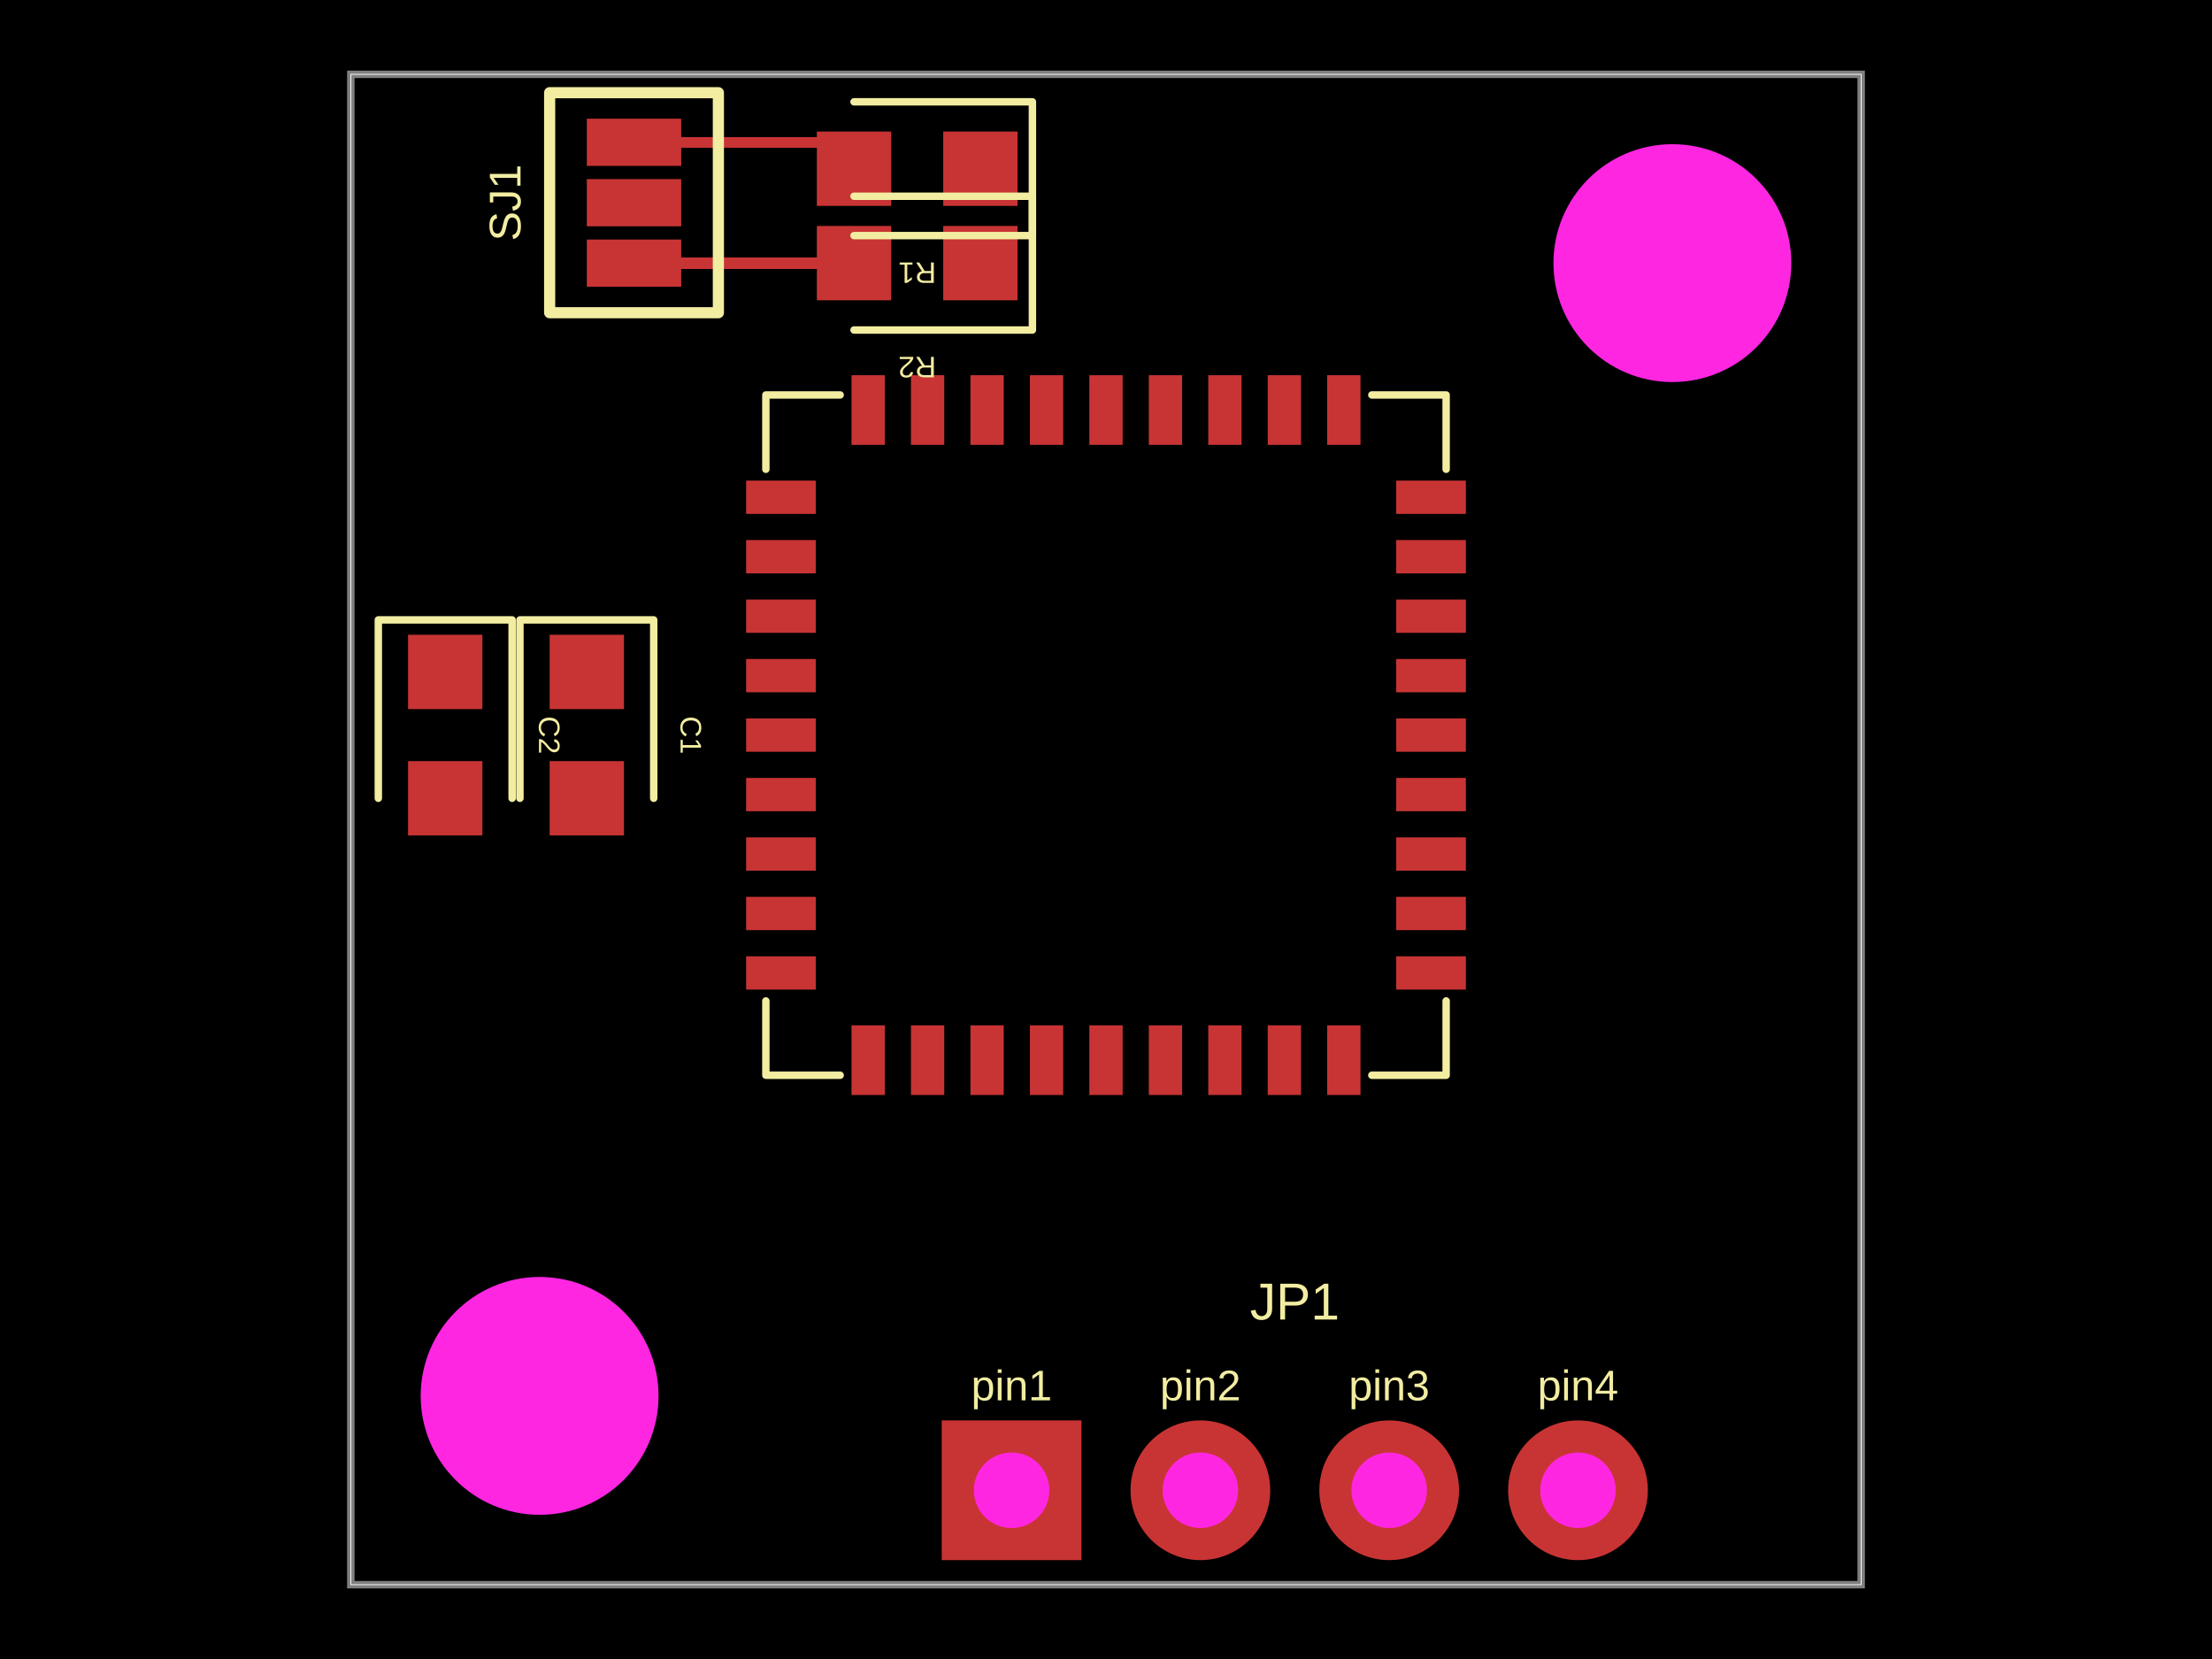
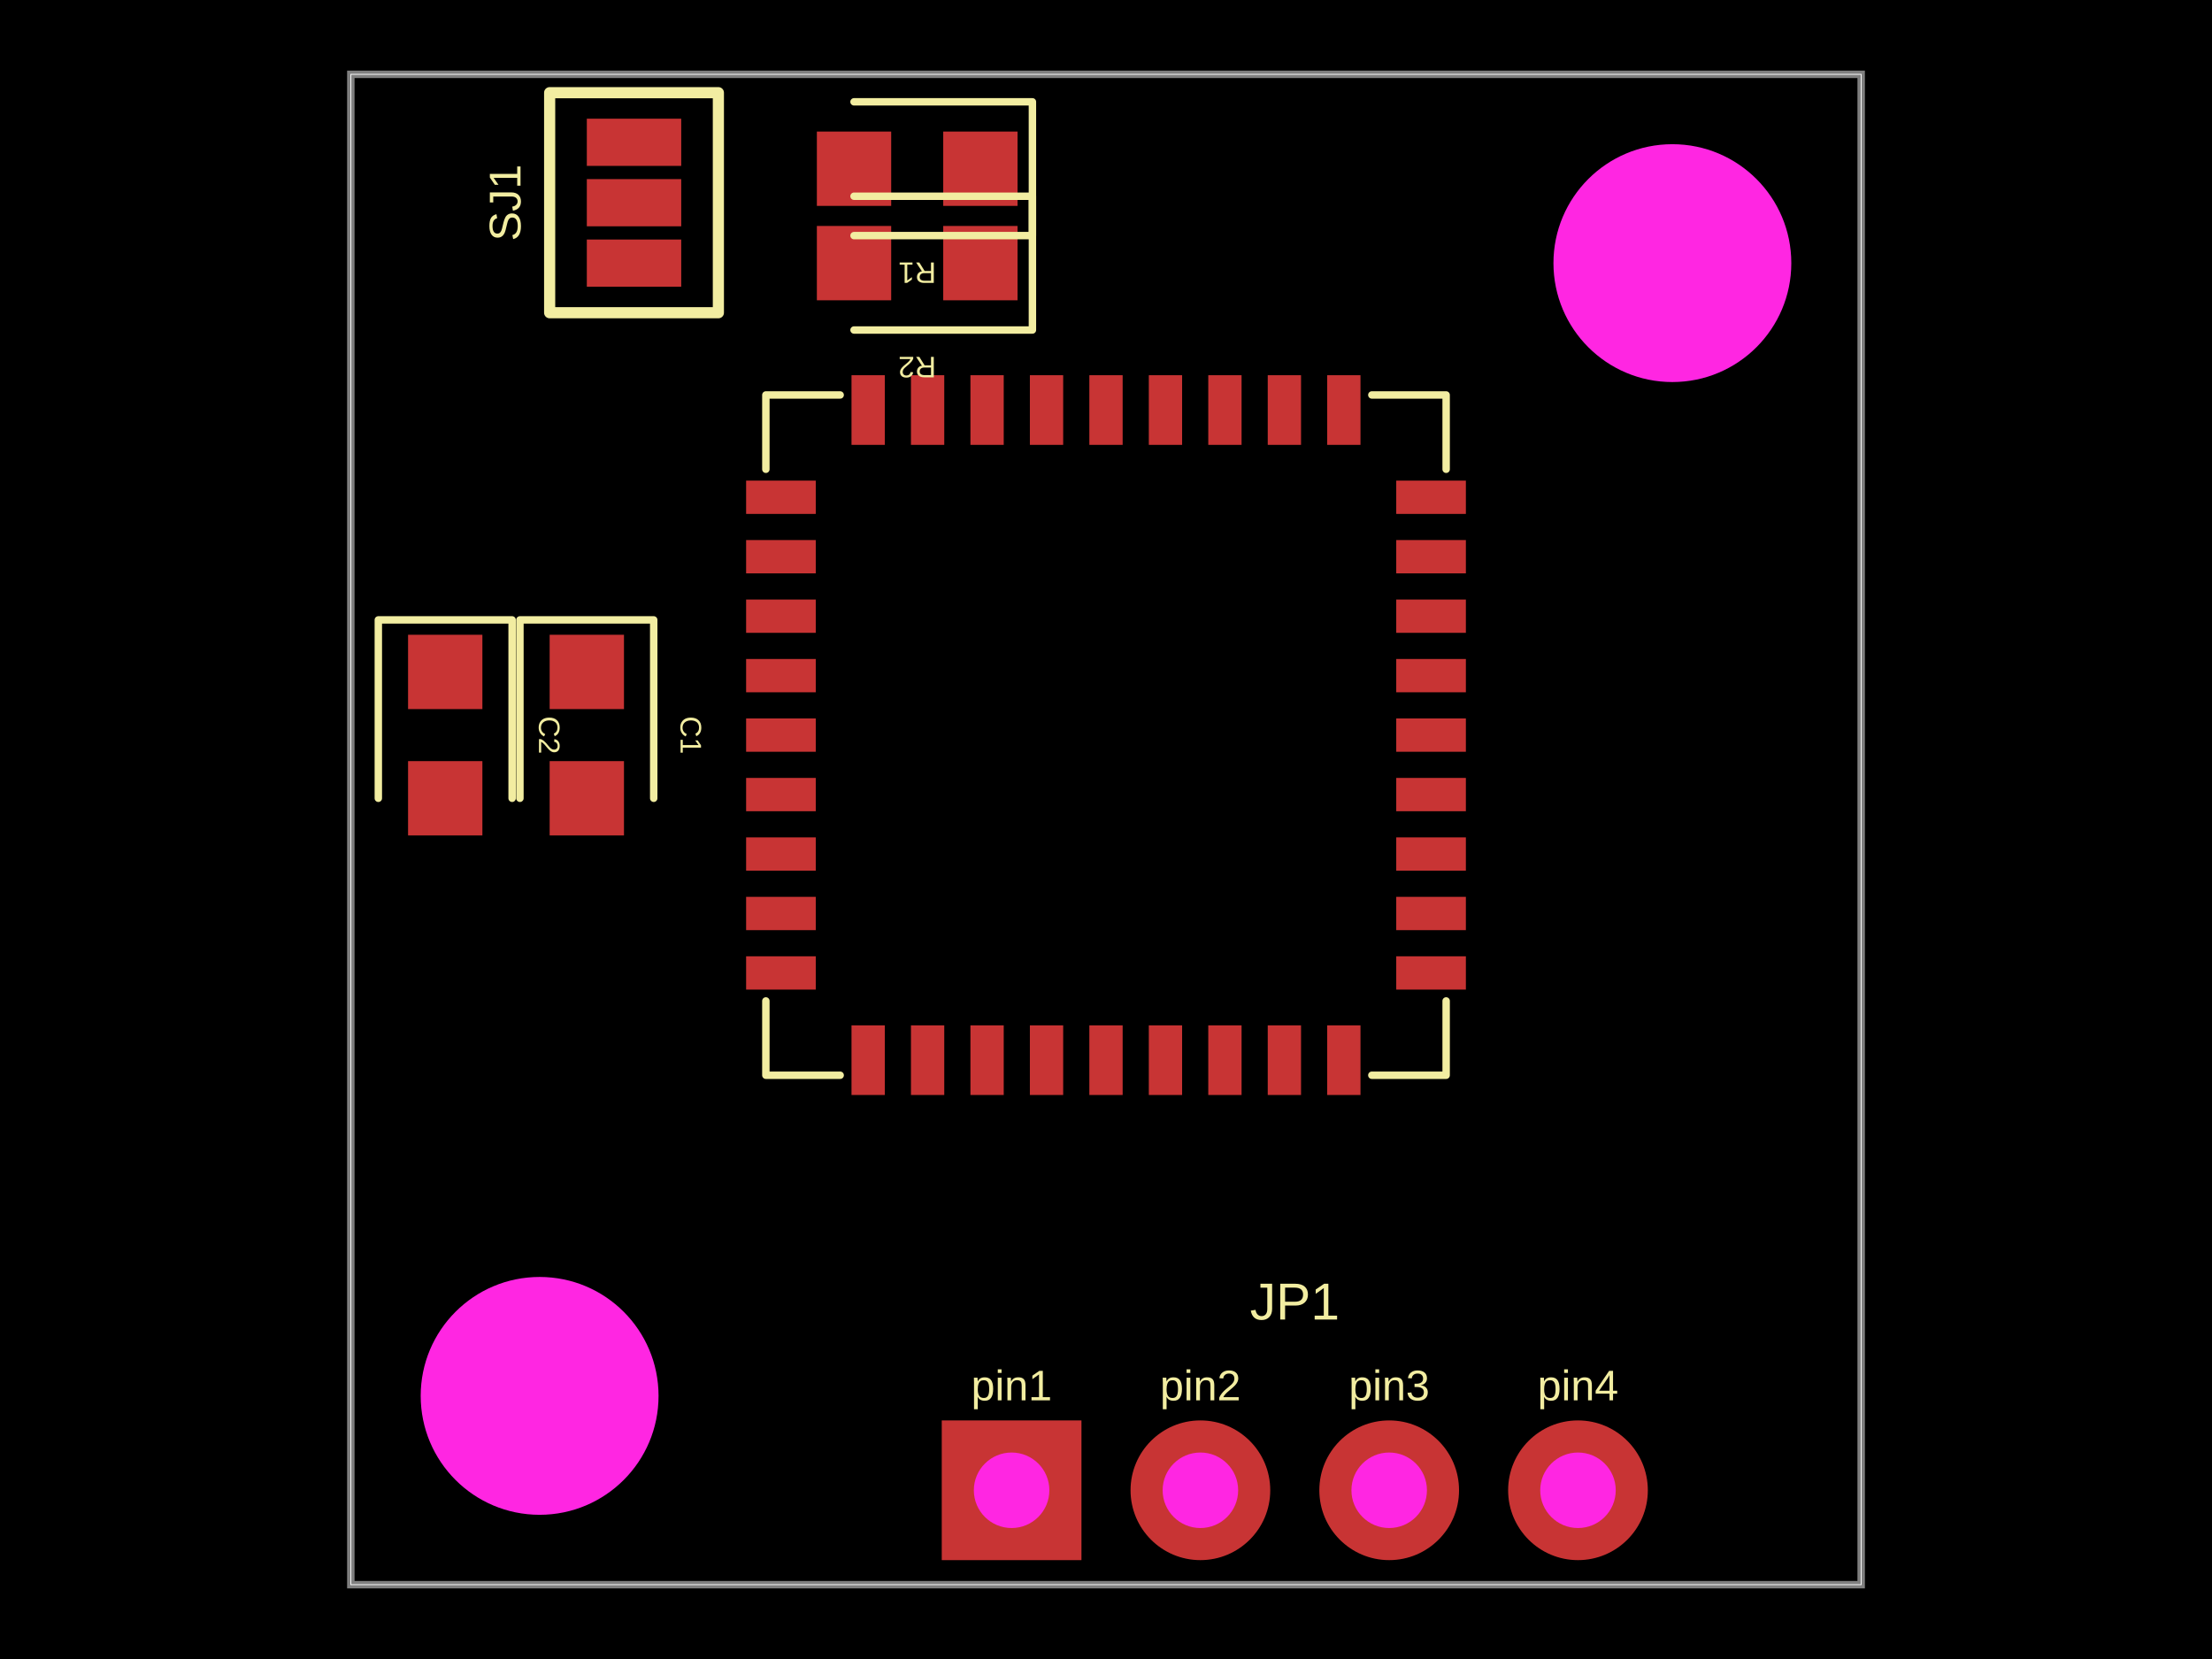
<svg xmlns="http://www.w3.org/2000/svg" width="800" height="600">
  <style />
  <rect class="boundary" x="0" y="0" fill="#000" width="800" height="600" />
  <rect class="pcb-boundary" fill="none" stroke="#fff" stroke-width="0.3" x="126.882" y="26.882" width="546.237" height="546.237" />
  <path class="pcb-board" d="M 126.882 573.118 L 673.118 573.118 L 673.118 26.882 L 126.882 26.882 Z" fill="none" stroke="rgba(255, 255, 255, 0.5)" stroke-width="2.688" />
  <rect class="pcb-pad" fill="rgb(200, 52, 52)" x="269.842" y="173.82" width="25.188" height="12.043" />
  <rect class="pcb-pad" fill="rgb(200, 52, 52)" x="269.842" y="195.321" width="25.188" height="12.043" />
  <rect class="pcb-pad" fill="rgb(200, 52, 52)" x="269.842" y="216.829" width="25.188" height="12.043" />
  <rect class="pcb-pad" fill="rgb(200, 52, 52)" x="269.842" y="238.331" width="25.188" height="12.043" />
  <rect class="pcb-pad" fill="rgb(200, 52, 52)" x="269.842" y="259.839" width="25.188" height="12.043" />
  <rect class="pcb-pad" fill="rgb(200, 52, 52)" x="269.842" y="281.347" width="25.188" height="12.043" />
  <rect class="pcb-pad" fill="rgb(200, 52, 52)" x="269.842" y="302.848" width="25.188" height="12.043" />
  <rect class="pcb-pad" fill="rgb(200, 52, 52)" x="269.842" y="324.356" width="25.188" height="12.043" />
  <rect class="pcb-pad" fill="rgb(200, 52, 52)" x="269.842" y="345.857" width="25.188" height="12.043" />
  <rect class="pcb-pad" fill="rgb(200, 52, 52)" x="307.96" y="370.83" width="12.043" height="25.188" />
  <rect class="pcb-pad" fill="rgb(200, 52, 52)" x="329.461" y="370.83" width="12.043" height="25.188" />
  <rect class="pcb-pad" fill="rgb(200, 52, 52)" x="350.969" y="370.83" width="12.043" height="25.188" />
  <rect class="pcb-pad" fill="rgb(200, 52, 52)" x="372.47" y="370.83" width="12.043" height="25.188" />
  <rect class="pcb-pad" fill="rgb(200, 52, 52)" x="393.978" y="370.83" width="12.043" height="25.188" />
  <rect class="pcb-pad" fill="rgb(200, 52, 52)" x="415.486" y="370.83" width="12.043" height="25.188" />
  <rect class="pcb-pad" fill="rgb(200, 52, 52)" x="436.988" y="370.83" width="12.043" height="25.188" />
  <rect class="pcb-pad" fill="rgb(200, 52, 52)" x="458.496" y="370.83" width="12.043" height="25.188" />
  <rect class="pcb-pad" fill="rgb(200, 52, 52)" x="479.997" y="370.83" width="12.043" height="25.188" />
  <rect class="pcb-pad" fill="rgb(200, 52, 52)" x="504.97" y="345.857" width="25.188" height="12.043" />
  <rect class="pcb-pad" fill="rgb(200, 52, 52)" x="504.97" y="324.356" width="25.188" height="12.043" />
  <rect class="pcb-pad" fill="rgb(200, 52, 52)" x="504.97" y="302.848" width="25.188" height="12.043" />
  <rect class="pcb-pad" fill="rgb(200, 52, 52)" x="504.97" y="281.347" width="25.188" height="12.043" />
  <rect class="pcb-pad" fill="rgb(200, 52, 52)" x="504.97" y="259.839" width="25.188" height="12.043" />
  <rect class="pcb-pad" fill="rgb(200, 52, 52)" x="504.97" y="238.331" width="25.188" height="12.043" />
  <rect class="pcb-pad" fill="rgb(200, 52, 52)" x="504.97" y="216.829" width="25.188" height="12.043" />
  <rect class="pcb-pad" fill="rgb(200, 52, 52)" x="504.97" y="195.321" width="25.188" height="12.043" />
  <rect class="pcb-pad" fill="rgb(200, 52, 52)" x="504.97" y="173.82" width="25.188" height="12.043" />
  <rect class="pcb-pad" fill="rgb(200, 52, 52)" x="479.997" y="135.702" width="12.043" height="25.188" />
  <rect class="pcb-pad" fill="rgb(200, 52, 52)" x="458.496" y="135.702" width="12.043" height="25.188" />
  <rect class="pcb-pad" fill="rgb(200, 52, 52)" x="436.988" y="135.702" width="12.043" height="25.188" />
  <rect class="pcb-pad" fill="rgb(200, 52, 52)" x="415.486" y="135.702" width="12.043" height="25.188" />
  <rect class="pcb-pad" fill="rgb(200, 52, 52)" x="393.978" y="135.702" width="12.043" height="25.188" />
  <rect class="pcb-pad" fill="rgb(200, 52, 52)" x="372.47" y="135.702" width="12.043" height="25.188" />
  <rect class="pcb-pad" fill="rgb(200, 52, 52)" x="350.969" y="135.702" width="12.043" height="25.188" />
  <rect class="pcb-pad" fill="rgb(200, 52, 52)" x="329.461" y="135.702" width="12.043" height="25.188" />
  <rect class="pcb-pad" fill="rgb(200, 52, 52)" x="307.96" y="135.702" width="12.043" height="25.188" />
  <rect class="pcb-pad" fill="rgb(200, 52, 52)" x="-13.441" y="-13.441" width="26.882" height="26.882" transform="translate(354.5699 61.02151) rotate(-180)" />
  <rect class="pcb-pad" fill="rgb(200, 52, 52)" x="-13.441" y="-13.441" width="26.882" height="26.882" transform="translate(308.871 61.02151) rotate(-180)" />
  <rect class="pcb-pad" fill="rgb(200, 52, 52)" x="-13.441" y="-13.441" width="26.882" height="26.882" transform="translate(354.5699 95.16129) rotate(-180)" />
  <rect class="pcb-pad" fill="rgb(200, 52, 52)" x="-13.441" y="-13.441" width="26.882" height="26.882" transform="translate(308.871 95.16129) rotate(-180)" />
  <rect class="pcb-pad" fill="rgb(200, 52, 52)" x="212.231" y="86.626" width="34.14" height="17.07" />
  <rect class="pcb-pad" fill="rgb(200, 52, 52)" x="212.231" y="64.777" width="34.14" height="17.07" />
  <rect class="pcb-pad" fill="rgb(200, 52, 52)" x="212.231" y="42.927" width="34.14" height="17.07" />
  <rect class="pcb-pad" fill="rgb(200, 52, 52)" x="198.79" y="229.57" width="26.882" height="26.882" />
  <rect class="pcb-pad" fill="rgb(200, 52, 52)" x="198.79" y="275.269" width="26.882" height="26.882" />
  <rect class="pcb-pad" fill="rgb(200, 52, 52)" x="147.581" y="229.57" width="26.882" height="26.882" />
  <rect class="pcb-pad" fill="rgb(200, 52, 52)" x="147.581" y="275.269" width="26.882" height="26.882" />
-   <path class="pcb-trace" stroke="rgb(200, 52, 52)" fill="none" d="M 229.301 95.161 L 308.871 95.161" stroke-width="4.032" stroke-linecap="round" stroke-linejoin="round" shape-rendering="crispEdges" data-layer="top" />
-   <path class="pcb-trace" stroke="rgb(200, 52, 52)" fill="none" d="M 308.871 95.161 L 308.871 95.161" stroke-width="4.032" stroke-linecap="round" stroke-linejoin="round" shape-rendering="crispEdges" data-layer="top" />
-   <path class="pcb-trace" stroke="rgb(200, 52, 52)" fill="none" d="M 229.301 51.462 L 299.312 51.462" stroke-width="4.032" stroke-linecap="round" stroke-linejoin="round" shape-rendering="crispEdges" data-layer="top" />
-   <path class="pcb-trace" stroke="rgb(200, 52, 52)" fill="none" d="M 299.312 51.462 L 308.871 61.022" stroke-width="4.032" stroke-linecap="round" stroke-linejoin="round" shape-rendering="crispEdges" data-layer="top" />
  <path class="pcb-silkscreen pcb-silkscreen-top" d="M 276.984 169.721 L 276.984 142.844 L 303.86 142.844" fill="none" stroke="#f2eda1" stroke-width="2.688" stroke-linecap="round" stroke-linejoin="round" data-pcb-component-id="null" data-pcb-silkscreen-path-id="pcb_silkscreen_path_0" />
  <path class="pcb-silkscreen pcb-silkscreen-top" d="M 523.016 169.721 L 523.016 142.844 L 496.14 142.844" fill="none" stroke="#f2eda1" stroke-width="2.688" stroke-linecap="round" stroke-linejoin="round" data-pcb-component-id="null" data-pcb-silkscreen-path-id="pcb_silkscreen_path_1" />
  <path class="pcb-silkscreen pcb-silkscreen-top" d="M 523.016 362 L 523.016 388.876 L 496.14 388.876" fill="none" stroke="#f2eda1" stroke-width="2.688" stroke-linecap="round" stroke-linejoin="round" data-pcb-component-id="null" data-pcb-silkscreen-path-id="pcb_silkscreen_path_2" />
  <path class="pcb-silkscreen pcb-silkscreen-top" d="M 276.984 362 L 276.984 388.876 L 303.86 388.876" fill="none" stroke="#f2eda1" stroke-width="2.688" stroke-linecap="round" stroke-linejoin="round" data-pcb-component-id="null" data-pcb-silkscreen-path-id="pcb_silkscreen_path_3" />
  <path class="pcb-silkscreen pcb-silkscreen-top" d="M 308.871 85.215 L 373.387 85.215 L 373.387 36.828 L 308.871 36.828" fill="none" stroke="#f2eda1" stroke-width="2.688" stroke-linecap="round" stroke-linejoin="round" data-pcb-component-id="pcb_component_1" data-pcb-silkscreen-path-id="pcb_silkscreen_path_4" />
  <path class="pcb-silkscreen pcb-silkscreen-top" d="M 308.871 119.355 L 373.387 119.355 L 373.387 70.968 L 308.871 70.968" fill="none" stroke="#f2eda1" stroke-width="2.688" stroke-linecap="round" stroke-linejoin="round" data-pcb-component-id="pcb_component_2" data-pcb-silkscreen-path-id="pcb_silkscreen_path_5" />
  <path class="pcb-silkscreen pcb-silkscreen-top" d="M 259.812 113.105 L 259.812 33.519 L 198.79 33.519 L 198.79 113.105 L 259.812 113.105 Z" fill="none" stroke="#f2eda1" stroke-width="4.032" stroke-linecap="round" stroke-linejoin="round" data-pcb-component-id="pcb_component_3" data-pcb-silkscreen-path-id="pcb_silkscreen_path_6" />
  <path class="pcb-silkscreen pcb-silkscreen-top" d="M 236.425 288.71 L 236.425 224.194 L 188.038 224.194 L 188.038 288.71" fill="none" stroke="#f2eda1" stroke-width="2.688" stroke-linecap="round" stroke-linejoin="round" data-pcb-component-id="pcb_component_4" data-pcb-silkscreen-path-id="pcb_silkscreen_path_7" />
  <path class="pcb-silkscreen pcb-silkscreen-top" d="M 185.215 288.71 L 185.215 224.194 L 136.828 224.194 L 136.828 288.71" fill="none" stroke="#f2eda1" stroke-width="2.688" stroke-linecap="round" stroke-linejoin="round" data-pcb-component-id="pcb_component_5" data-pcb-silkscreen-path-id="pcb_silkscreen_path_8" />
  <text x="0" y="0" dx="0" dy="0" fill="#f2eda1" font-family="Arial, sans-serif" font-size="10.753" text-anchor="middle" dominant-baseline="central" transform="matrix(-1,1.2246467991473532e-16,-1.2246467991473532e-16,-1,331.7204,98.65591)" class="pcb-silkscreen-text pcb-silkscreen-top" data-pcb-silkscreen-text-id="pcb_component_1" stroke="none">R1</text>
  <text x="0" y="0" dx="0" dy="0" fill="#f2eda1" font-family="Arial, sans-serif" font-size="10.753" text-anchor="middle" dominant-baseline="central" transform="matrix(-1,1.2246467991473532e-16,-1.2246467991473532e-16,-1,331.7204,132.7957)" class="pcb-silkscreen-text pcb-silkscreen-top" data-pcb-silkscreen-text-id="pcb_component_2" stroke="none">R2</text>
  <text x="0" y="0" dx="0" dy="0" fill="#f2eda1" font-family="Arial, sans-serif" font-size="16.129" text-anchor="middle" dominant-baseline="central" transform="matrix(-1.8369701987210297e-16,-1,1,-1.8369701987210297e-16,182.6613,73.31183)" class="pcb-silkscreen-text pcb-silkscreen-top" data-pcb-silkscreen-text-id="pcb_component_3" stroke="none">SJ1</text>
  <text x="0" y="0" dx="0" dy="0" fill="#f2eda1" font-family="Arial, sans-serif" font-size="10.753" text-anchor="middle" dominant-baseline="central" transform="matrix(6.123233995736766e-17,1,-1,6.123233995736766e-17,249.8656,265.8602)" class="pcb-silkscreen-text pcb-silkscreen-top" data-pcb-silkscreen-text-id="pcb_component_4" stroke="none">C1</text>
  <text x="0" y="0" dx="0" dy="0" fill="#f2eda1" font-family="Arial, sans-serif" font-size="10.753" text-anchor="middle" dominant-baseline="central" transform="matrix(6.123233995736766e-17,1,-1,6.123233995736766e-17,198.6559,265.8602)" class="pcb-silkscreen-text pcb-silkscreen-top" data-pcb-silkscreen-text-id="pcb_component_5" stroke="none">C2</text>
  <text x="0" y="0" dx="0" dy="0" fill="#f2eda1" font-family="Arial, sans-serif" font-size="15.482" text-anchor="middle" dominant-baseline="central" transform="matrix(1,0,0,1,365.8602,501.0833)" class="pcb-silkscreen-text pcb-silkscreen-top" data-pcb-silkscreen-text-id="pcb_component_6" stroke="none">pin1</text>
  <text x="0" y="0" dx="0" dy="0" fill="#f2eda1" font-family="Arial, sans-serif" font-size="15.482" text-anchor="middle" dominant-baseline="central" transform="matrix(1,0,0,1,434.1398,501.0833)" class="pcb-silkscreen-text pcb-silkscreen-top" data-pcb-silkscreen-text-id="pcb_component_6" stroke="none">pin2</text>
  <text x="0" y="0" dx="0" dy="0" fill="#f2eda1" font-family="Arial, sans-serif" font-size="15.482" text-anchor="middle" dominant-baseline="central" transform="matrix(1,0,0,1,502.4194,501.0833)" class="pcb-silkscreen-text pcb-silkscreen-top" data-pcb-silkscreen-text-id="pcb_component_6" stroke="none">pin3</text>
  <text x="0" y="0" dx="0" dy="0" fill="#f2eda1" font-family="Arial, sans-serif" font-size="15.482" text-anchor="middle" dominant-baseline="central" transform="matrix(1,0,0,1,570.6989,501.0833)" class="pcb-silkscreen-text pcb-silkscreen-top" data-pcb-silkscreen-text-id="pcb_component_6" stroke="none">pin4</text>
  <text x="0" y="0" dx="0" dy="0" fill="#f2eda1" font-family="Arial, sans-serif" font-size="18.817" text-anchor="middle" dominant-baseline="central" transform="matrix(1,0,0,1,468.2796,470.6989)" class="pcb-silkscreen-text pcb-silkscreen-top" data-pcb-silkscreen-text-id="pcb_component_6" stroke="none">JP1</text>
  <g>
    <rect class="pcb-hole-outer-pad" fill="rgb(200, 52, 52)" x="340.597" y="513.715" width="50.527" height="50.527" />
    <circle class="pcb-hole-inner" fill="#FF26E2" cx="365.86" cy="538.978" r="13.656" />
  </g>
  <g>
    <circle class="pcb-hole-outer" fill="rgb(200, 52, 52)" cx="434.14" cy="538.978" r="25.263" />
    <circle class="pcb-hole-inner" fill="#FF26E2" cx="434.14" cy="538.978" r="13.656" />
  </g>
  <g>
    <circle class="pcb-hole-outer" fill="rgb(200, 52, 52)" cx="502.419" cy="538.978" r="25.263" />
    <circle class="pcb-hole-inner" fill="#FF26E2" cx="502.419" cy="538.978" r="13.656" />
  </g>
  <g>
    <circle class="pcb-hole-outer" fill="rgb(200, 52, 52)" cx="570.699" cy="538.978" r="25.263" />
    <circle class="pcb-hole-inner" fill="#FF26E2" cx="570.699" cy="538.978" r="13.656" />
  </g>
  <circle class="pcb-hole" cx="195.161" cy="504.839" r="43.011" fill="#FF26E2" />
  <circle class="pcb-hole" cx="604.839" cy="95.161" r="43.011" fill="#FF26E2" />
</svg>
